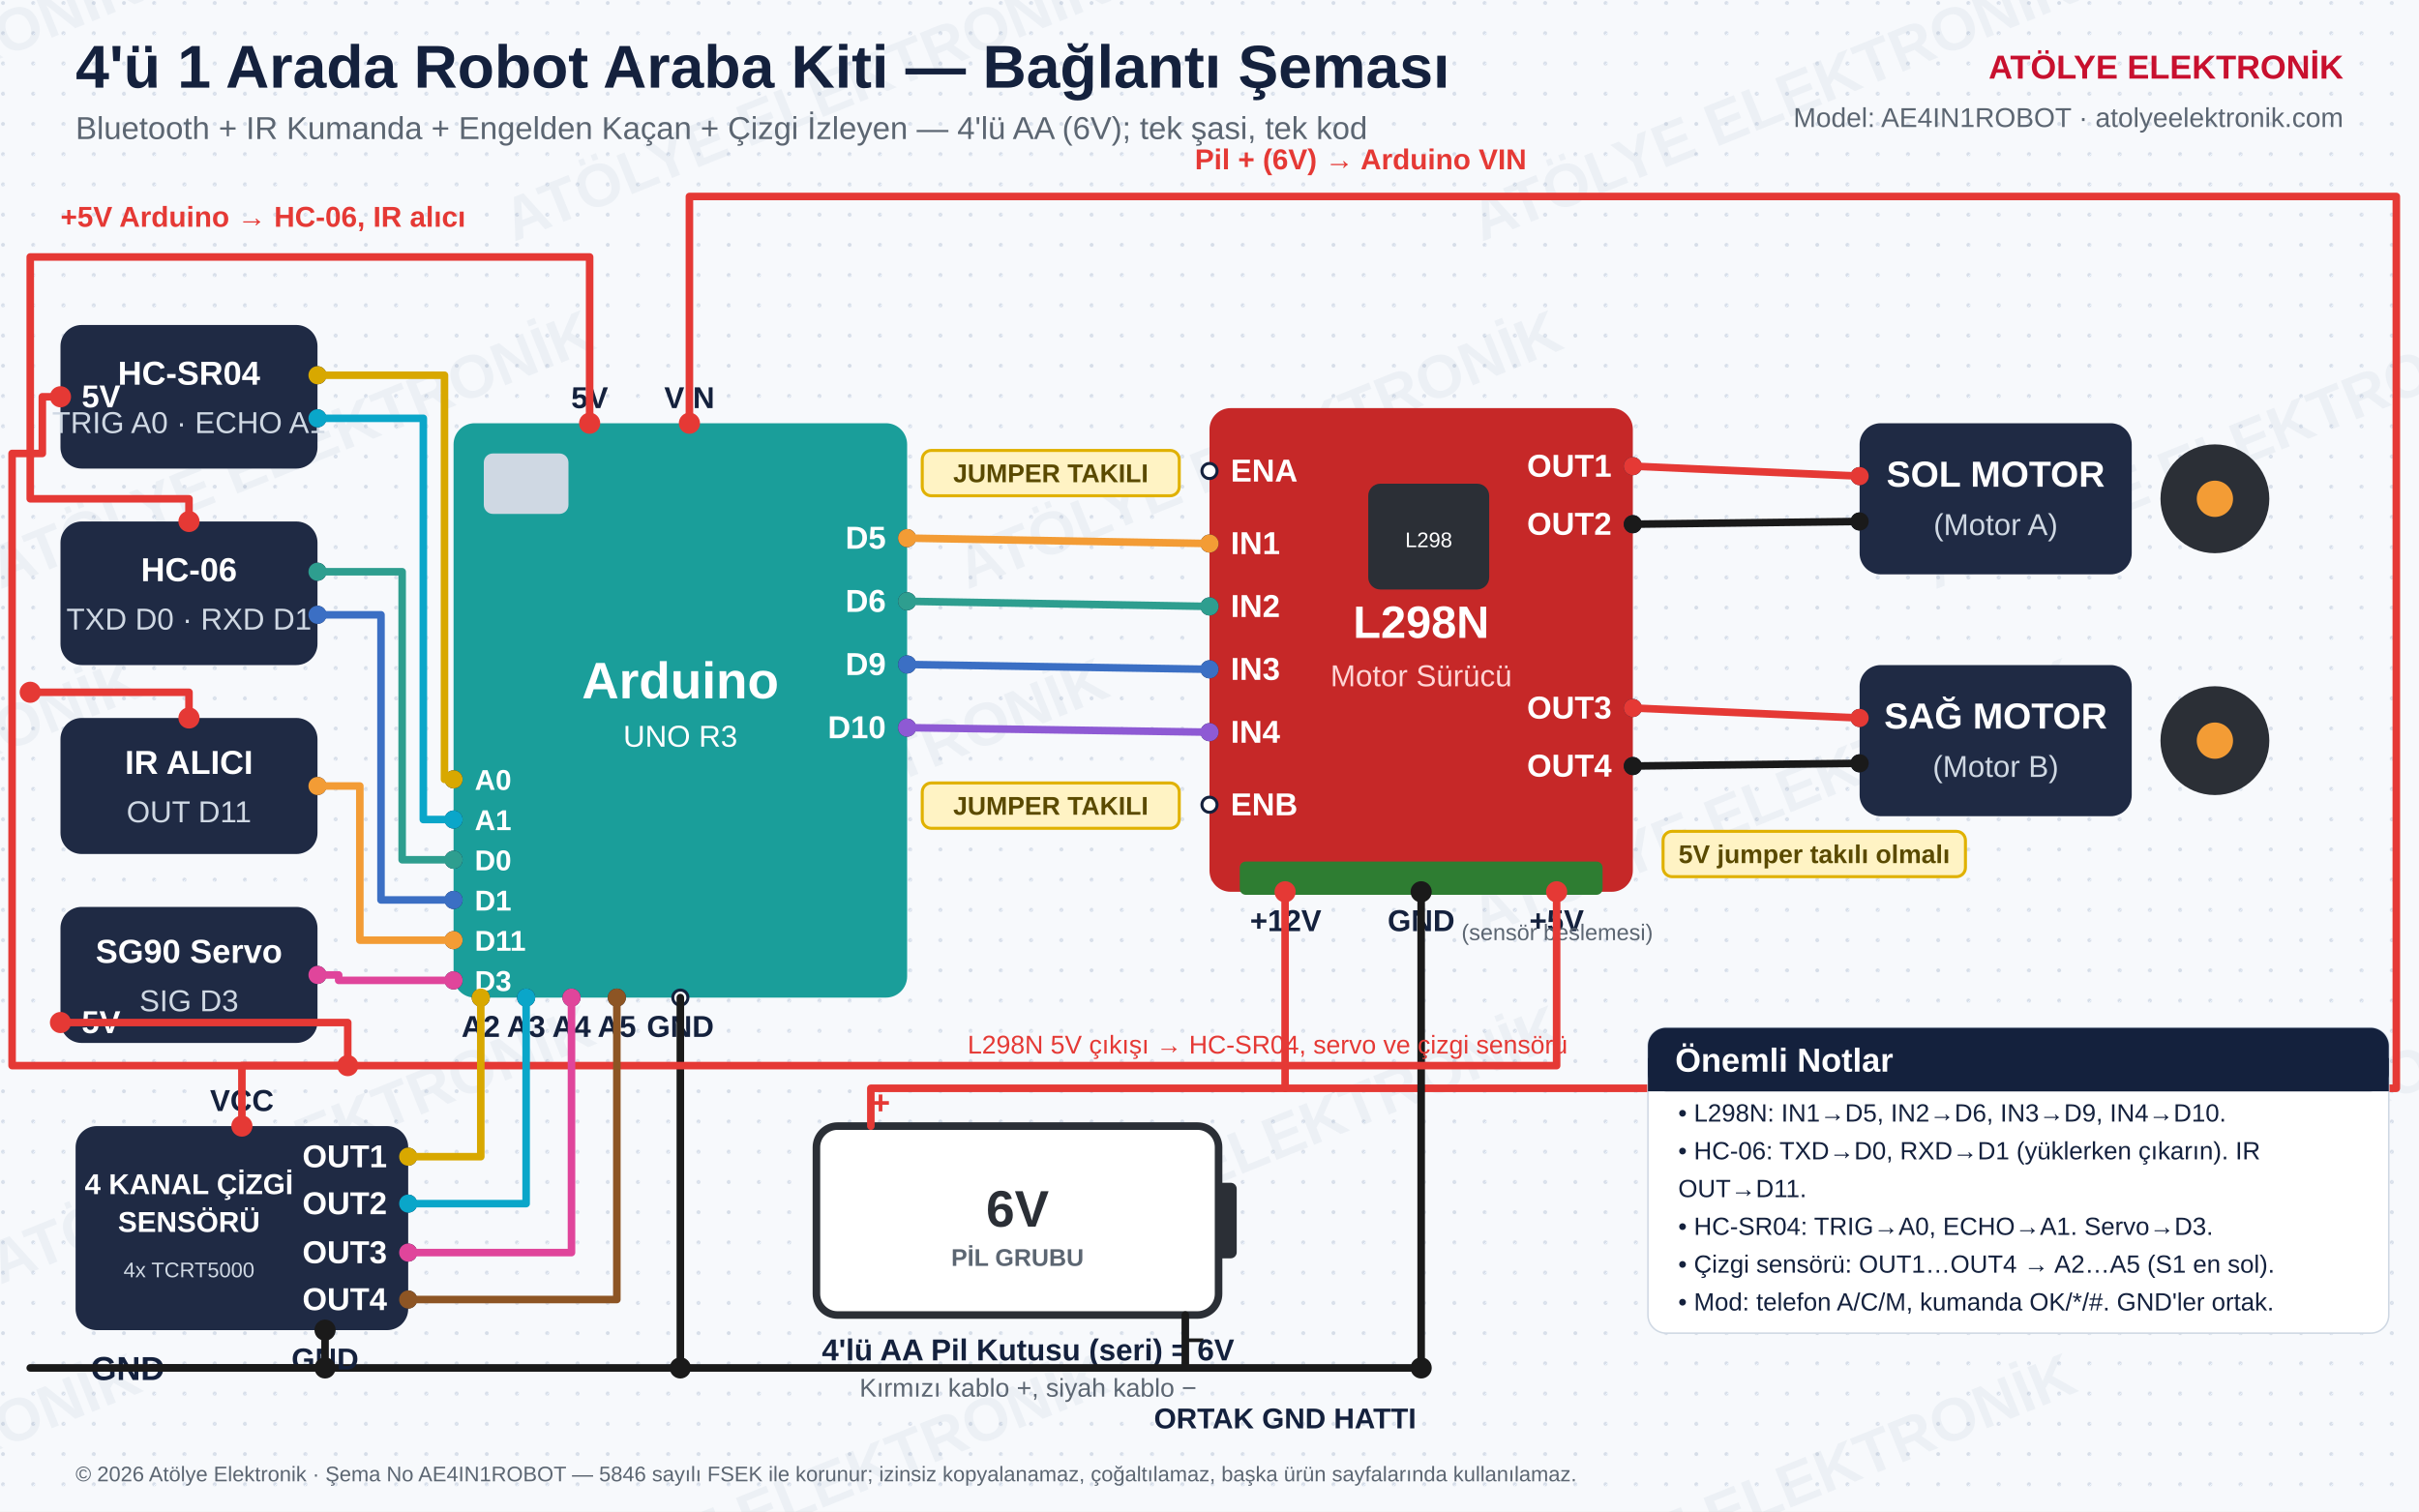
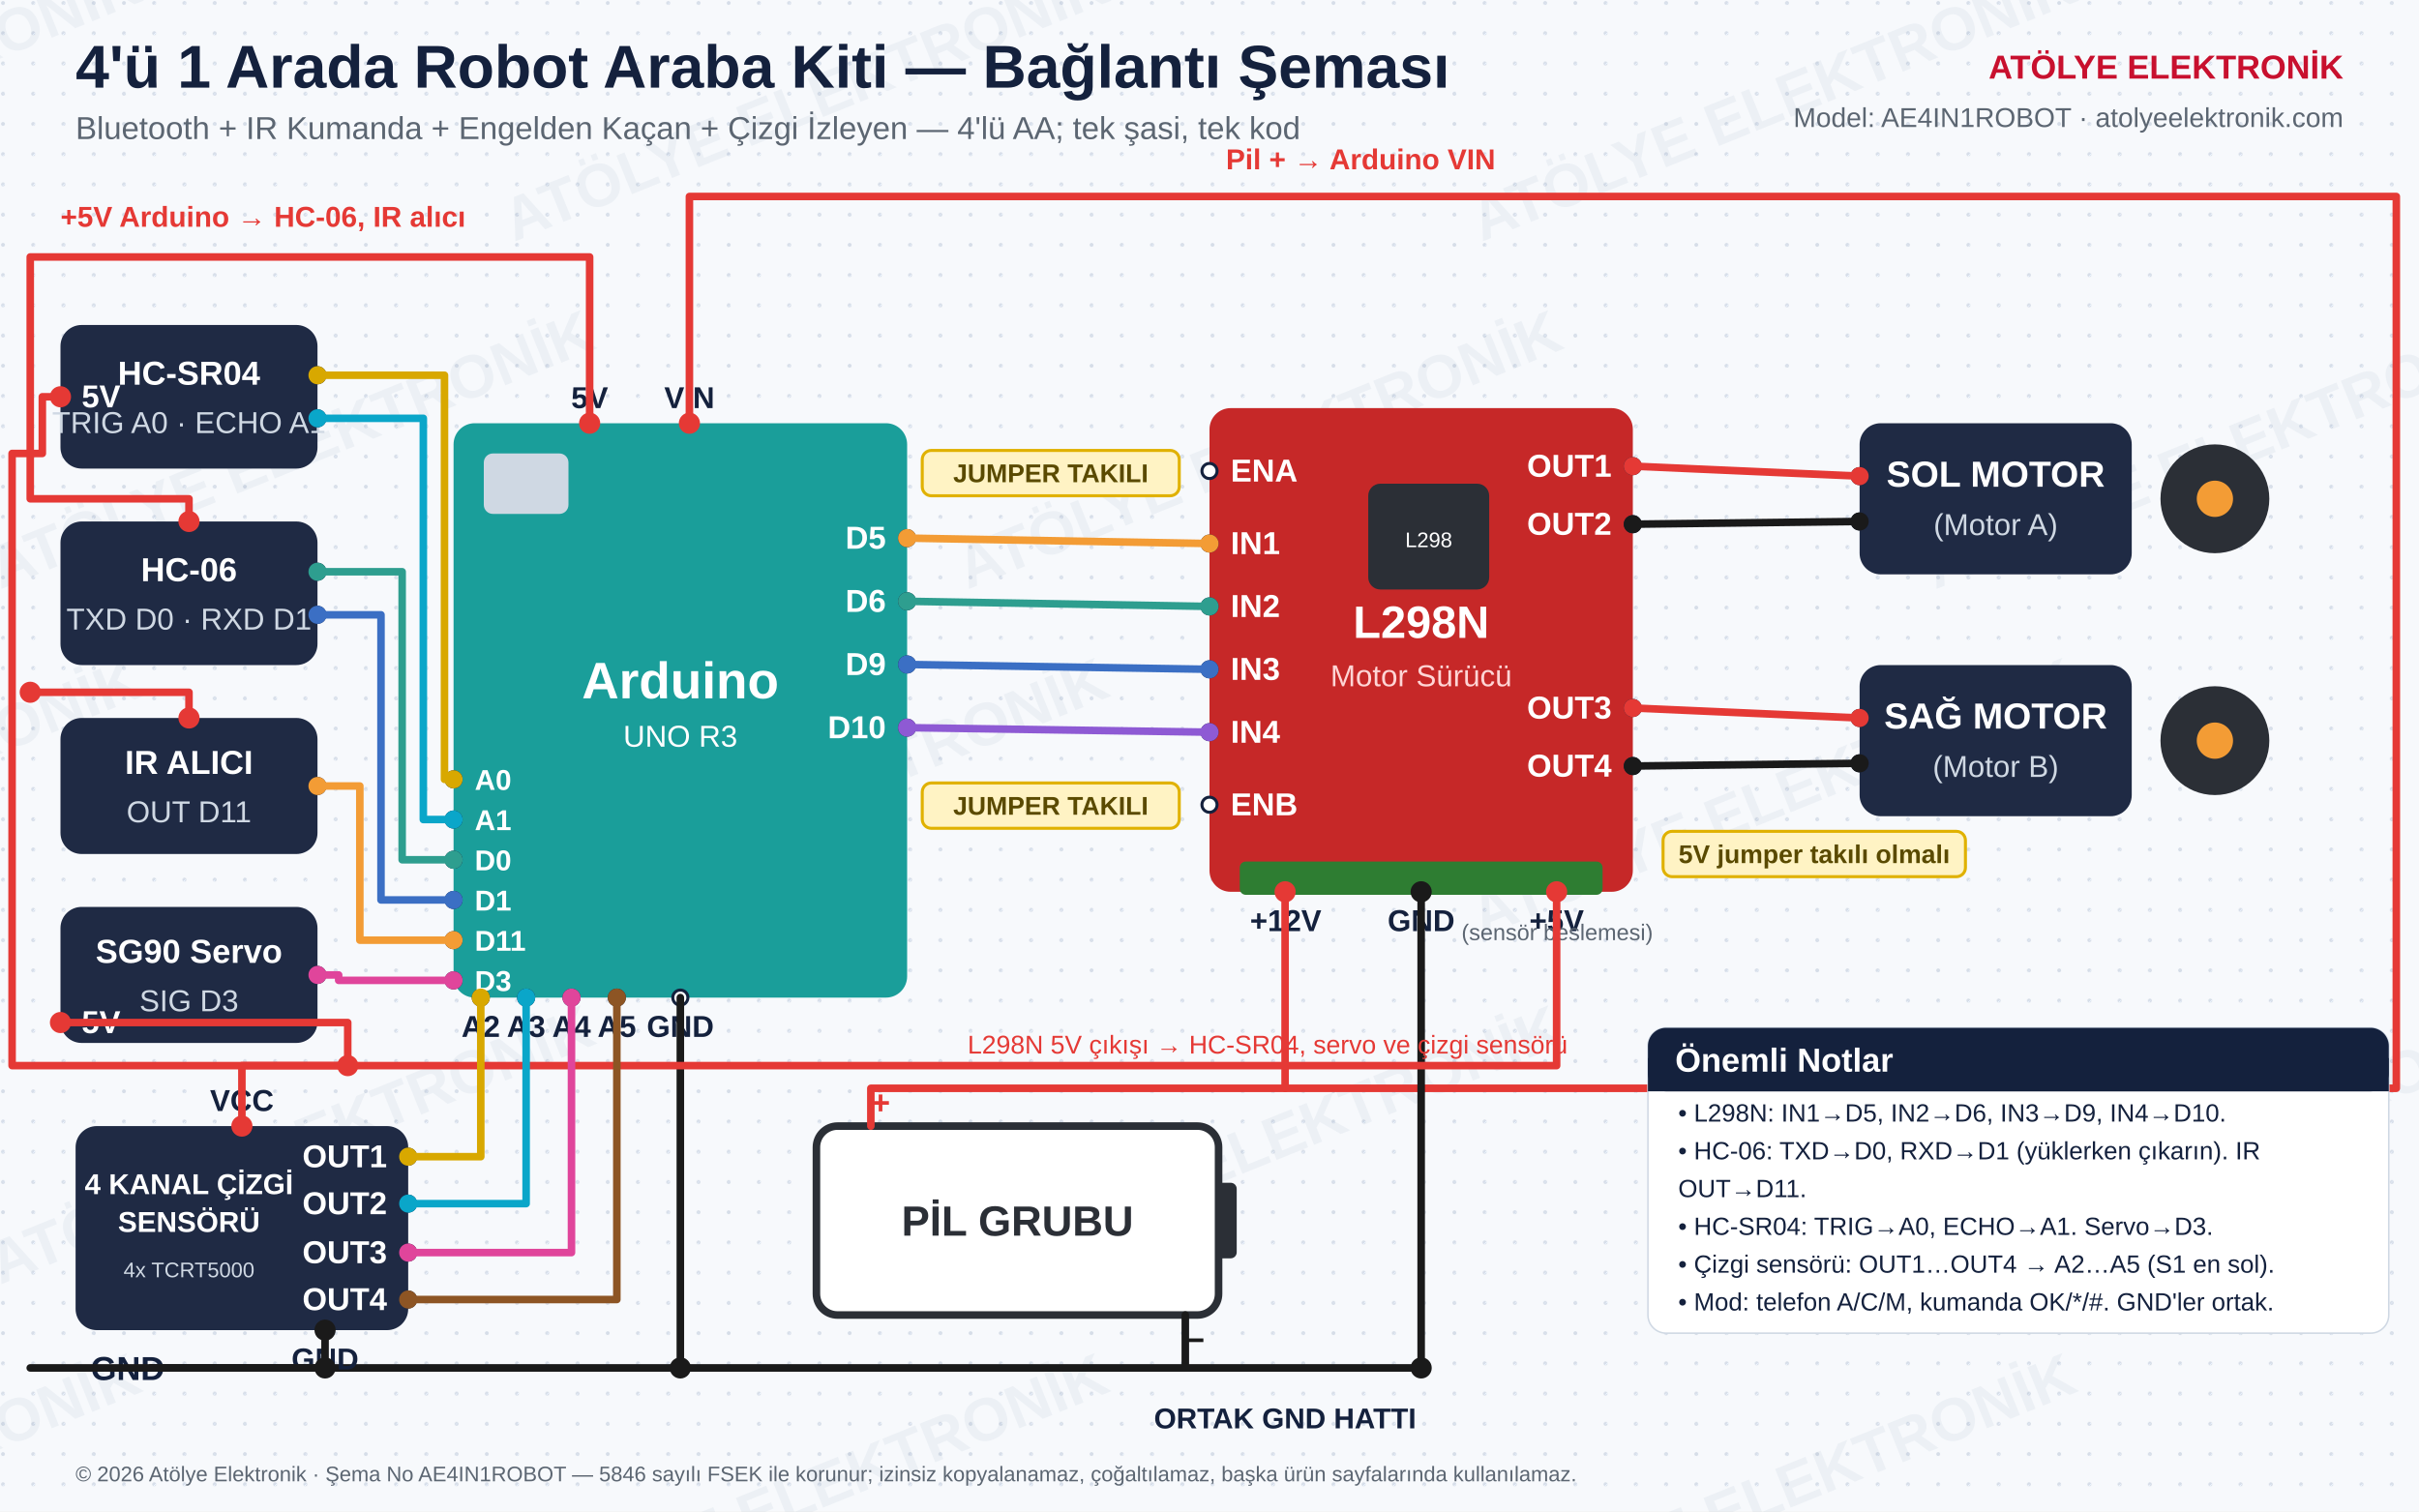
<svg xmlns="http://www.w3.org/2000/svg" width="1600" height="1000" viewBox="0 0 1600 1000" font-family="Segoe UI, Arial, sans-serif">
  <defs>
    <pattern id="dots" width="20" height="20" patternUnits="userSpaceOnUse">
      <circle cx="2" cy="2" r="1.3" fill="#d6dde8" />
    </pattern>
  </defs>
  <rect width="1600" height="1000" fill="#f7f9fc" />
  <rect width="1600" height="1000" fill="url(#dots)" />
  <g opacity="0.045" font-weight="800" font-size="40" fill="#003360">
    <text x="-300" y="160" transform="rotate(-22 -300 160)">ATÖLYE ELEKTRONİK</text>
    <text x="340" y="160" transform="rotate(-22 340 160)">ATÖLYE ELEKTRONİK</text>
    <text x="980" y="160" transform="rotate(-22 980 160)">ATÖLYE ELEKTRONİK</text>
    <text x="1620" y="160" transform="rotate(-22 1620 160)">ATÖLYE ELEKTRONİK</text>
    <text x="0" y="390" transform="rotate(-22 0 390)">ATÖLYE ELEKTRONİK</text>
    <text x="640" y="390" transform="rotate(-22 640 390)">ATÖLYE ELEKTRONİK</text>
    <text x="1280" y="390" transform="rotate(-22 1280 390)">ATÖLYE ELEKTRONİK</text>
    <text x="-300" y="620" transform="rotate(-22 -300 620)">ATÖLYE ELEKTRONİK</text>
    <text x="340" y="620" transform="rotate(-22 340 620)">ATÖLYE ELEKTRONİK</text>
    <text x="980" y="620" transform="rotate(-22 980 620)">ATÖLYE ELEKTRONİK</text>
    <text x="1620" y="620" transform="rotate(-22 1620 620)">ATÖLYE ELEKTRONİK</text>
    <text x="0" y="850" transform="rotate(-22 0 850)">ATÖLYE ELEKTRONİK</text>
    <text x="640" y="850" transform="rotate(-22 640 850)">ATÖLYE ELEKTRONİK</text>
    <text x="1280" y="850" transform="rotate(-22 1280 850)">ATÖLYE ELEKTRONİK</text>
    <text x="-300" y="1080" transform="rotate(-22 -300 1080)">ATÖLYE ELEKTRONİK</text>
    <text x="340" y="1080" transform="rotate(-22 340 1080)">ATÖLYE ELEKTRONİK</text>
    <text x="980" y="1080" transform="rotate(-22 980 1080)">ATÖLYE ELEKTRONİK</text>
    <text x="1620" y="1080" transform="rotate(-22 1620 1080)">ATÖLYE ELEKTRONİK</text>
  </g>
  <text x="50" y="58" font-size="40" font-weight="800" fill="#14213d">4'ü 1 Arada Robot Araba Kiti — Bağlantı Şeması</text>
-   <text x="50" y="92" font-size="21" fill="#5c6672">Bluetooth + IR Kumanda + Engelden Kaçan + Çizgi İzleyen — 4'lü AA (6V); tek şasi, tek kod</text>
+   <text x="50" y="92" font-size="21" fill="#5c6672">Bluetooth + IR Kumanda + Engelden Kaçan + Çizgi İzleyen — 4'lü AA; tek şasi, tek kod</text>
  <text x="1550" y="52" text-anchor="end" font-size="22" font-weight="800" fill="#c8102e">ATÖLYE ELEKTRONİK</text>
  <text x="1550" y="84" text-anchor="end" font-size="18" fill="#5c6672">Model: AE4IN1ROBOT · atolyeelektronik.com</text>
  <rect x="300" y="280" width="300" height="380" rx="14" fill="#1a9e9a" />
  <text x="450.0" y="462.0" text-anchor="middle" font-size="34" font-weight="700" fill="#fff">Arduino</text>
  <text x="450.0" y="494.0" text-anchor="middle" font-size="20" fill="#ffffff">UNO R3</text>
  <text x="586" y="363.0" text-anchor="end" font-size="21" font-weight="700" fill="#fff">D5</text>
  <circle cx="600" cy="356.0" r="5" fill="#fff" stroke="#14213d" stroke-width="2" />
  <text x="586" y="404.8" text-anchor="end" font-size="21" font-weight="700" fill="#fff">D6</text>
  <circle cx="600" cy="397.8" r="5" fill="#fff" stroke="#14213d" stroke-width="2" />
  <text x="586" y="446.6" text-anchor="end" font-size="21" font-weight="700" fill="#fff">D9</text>
  <circle cx="600" cy="439.6" r="5" fill="#fff" stroke="#14213d" stroke-width="2" />
  <text x="586" y="488.4" text-anchor="end" font-size="21" font-weight="700" fill="#fff">D10</text>
  <circle cx="600" cy="481.4" r="5" fill="#fff" stroke="#14213d" stroke-width="2" />
  <text x="390.0" y="270" text-anchor="middle" font-size="20" font-weight="700" fill="#14213d">5V</text>
  <circle cx="390.0" cy="280" r="5" fill="#fff" stroke="#14213d" stroke-width="2" />
  <text x="456.0" y="270" text-anchor="middle" font-size="20" font-weight="700" fill="#14213d">VIN</text>
  <circle cx="456.0" cy="280" r="5" fill="#fff" stroke="#14213d" stroke-width="2" />
  <text x="450.0" y="686" text-anchor="middle" font-size="20" font-weight="700" fill="#14213d">GND</text>
  <circle cx="450.0" cy="660" r="5" fill="#fff" stroke="#14213d" stroke-width="2" />
  <text x="318.0" y="686" text-anchor="middle" font-size="20" font-weight="700" fill="#14213d">A2</text>
  <circle cx="318.0" cy="660" r="5" fill="#fff" stroke="#14213d" stroke-width="2" />
  <text x="348.0" y="686" text-anchor="middle" font-size="20" font-weight="700" fill="#14213d">A3</text>
  <circle cx="348.0" cy="660" r="5" fill="#fff" stroke="#14213d" stroke-width="2" />
  <text x="378.0" y="686" text-anchor="middle" font-size="20" font-weight="700" fill="#14213d">A4</text>
  <circle cx="378.0" cy="660" r="5" fill="#fff" stroke="#14213d" stroke-width="2" />
  <text x="408.0" y="686" text-anchor="middle" font-size="20" font-weight="700" fill="#14213d">A5</text>
  <circle cx="408.0" cy="660" r="5" fill="#fff" stroke="#14213d" stroke-width="2" />
  <rect x="320" y="300" width="56" height="40" rx="6" fill="#cfd8e3" />
  <rect x="800" y="270" width="280" height="320" rx="14" fill="#c62828" />
  <text x="940.0" y="422.0" text-anchor="middle" font-size="30" font-weight="700" fill="#fff">L298N</text>
  <text x="940.0" y="454.0" text-anchor="middle" font-size="20" fill="#ffd5d5">Motor Sürücü</text>
  <text x="814" y="318.6" font-size="21" font-weight="700" fill="#fff">ENA</text>
  <circle cx="800" cy="311.6" r="5" fill="#fff" stroke="#14213d" stroke-width="2" />
  <text x="814" y="366.6" font-size="21" font-weight="700" fill="#fff">IN1</text>
  <circle cx="800" cy="359.6" r="5" fill="#fff" stroke="#14213d" stroke-width="2" />
  <text x="814" y="408.2" font-size="21" font-weight="700" fill="#fff">IN2</text>
  <circle cx="800" cy="401.2" r="5" fill="#fff" stroke="#14213d" stroke-width="2" />
  <text x="814" y="449.8" font-size="21" font-weight="700" fill="#fff">IN3</text>
  <circle cx="800" cy="442.8" r="5" fill="#fff" stroke="#14213d" stroke-width="2" />
  <text x="814" y="491.4" font-size="21" font-weight="700" fill="#fff">IN4</text>
  <circle cx="800" cy="484.4" r="5" fill="#fff" stroke="#14213d" stroke-width="2" />
  <text x="814" y="539.4" font-size="21" font-weight="700" fill="#fff">ENB</text>
  <circle cx="800" cy="532.4" r="5" fill="#fff" stroke="#14213d" stroke-width="2" />
  <text x="1066" y="315.4" text-anchor="end" font-size="21" font-weight="700" fill="#fff">OUT1</text>
  <circle cx="1080" cy="308.4" r="5" fill="#fff" stroke="#14213d" stroke-width="2" />
  <text x="1066" y="353.8" text-anchor="end" font-size="21" font-weight="700" fill="#fff">OUT2</text>
  <circle cx="1080" cy="346.8" r="5" fill="#fff" stroke="#14213d" stroke-width="2" />
  <text x="1066" y="475.4" text-anchor="end" font-size="21" font-weight="700" fill="#fff">OUT3</text>
  <circle cx="1080" cy="468.4" r="5" fill="#fff" stroke="#14213d" stroke-width="2" />
  <text x="1066" y="513.8" text-anchor="end" font-size="21" font-weight="700" fill="#fff">OUT4</text>
  <circle cx="1080" cy="506.8" r="5" fill="#fff" stroke="#14213d" stroke-width="2" />
  <text x="850.4" y="616" text-anchor="middle" font-size="20" font-weight="700" fill="#14213d">+12V</text>
  <circle cx="850.4" cy="590" r="5" fill="#fff" stroke="#14213d" stroke-width="2" />
  <text x="940.0" y="616" text-anchor="middle" font-size="20" font-weight="700" fill="#14213d">GND</text>
  <circle cx="940.0" cy="590" r="5" fill="#fff" stroke="#14213d" stroke-width="2" />
  <text x="1029.6" y="616" text-anchor="middle" font-size="20" font-weight="700" fill="#14213d">+5V</text>
  <circle cx="1029.6" cy="590" r="5" fill="#fff" stroke="#14213d" stroke-width="2" />
  <rect x="905" y="320" width="80" height="70" rx="8" fill="#2b2f36" />
  <text x="945" y="362" text-anchor="middle" font-size="14" fill="#fff">L298</text>
  <rect x="820" y="570" width="240" height="22" rx="4" fill="#2e7d32" />
  <rect x="610" y="298" width="170" height="30" rx="6" fill="#fff3c4" stroke="#e0b100" stroke-width="2" />
  <text x="695.0" y="319" text-anchor="middle" font-size="17" font-weight="700" fill="#5a4a00">JUMPER TAKILI</text>
  <rect x="610" y="518" width="170" height="30" rx="6" fill="#fff3c4" stroke="#e0b100" stroke-width="2" />
  <text x="695.0" y="539" text-anchor="middle" font-size="17" font-weight="700" fill="#5a4a00">JUMPER TAKILI</text>
  <rect x="1100" y="550" width="200" height="30" rx="6" fill="#fff3c4" stroke="#e0b100" stroke-width="2" />
  <text x="1200.0" y="571" text-anchor="middle" font-size="17" font-weight="700" fill="#5a4a00">5V jumper takılı olmalı</text>
  <text x="1030" y="622" text-anchor="middle" font-size="15" font-weight="500" fill="#5c6672">(sensör beslemesi)</text>
  <rect x="1230" y="280" width="180" height="100" rx="14" fill="#1f2a44" />
  <text x="1320.0" y="322.0" text-anchor="middle" font-size="24" font-weight="700" fill="#fff">SOL MOTOR</text>
  <text x="1320.0" y="354.0" text-anchor="middle" font-size="20" fill="#cfd8e3">(Motor A)</text>
  <text x="1244" y="322.0" font-size="21" font-weight="700" fill="#fff" />
  <circle cx="1230" cy="315.0" r="5" fill="#fff" stroke="#14213d" stroke-width="2" />
  <text x="1244" y="352.0" font-size="21" font-weight="700" fill="#fff"> </text>
  <circle cx="1230" cy="345.0" r="5" fill="#fff" stroke="#14213d" stroke-width="2" />
  <circle cx="1465" cy="330" r="36" fill="#2b2f36" />
  <circle cx="1465" cy="330" r="12" fill="#f39c35" />
  <rect x="1230" y="440" width="180" height="100" rx="14" fill="#1f2a44" />
  <text x="1320.0" y="482.0" text-anchor="middle" font-size="24" font-weight="700" fill="#fff">SAĞ MOTOR</text>
  <text x="1320.0" y="514.0" text-anchor="middle" font-size="20" fill="#cfd8e3">(Motor B)</text>
  <text x="1244" y="482.0" font-size="21" font-weight="700" fill="#fff" />
  <circle cx="1230" cy="475.0" r="5" fill="#fff" stroke="#14213d" stroke-width="2" />
  <text x="1244" y="512.0" font-size="21" font-weight="700" fill="#fff"> </text>
  <circle cx="1230" cy="505.0" r="5" fill="#fff" stroke="#14213d" stroke-width="2" />
  <circle cx="1465" cy="490" r="36" fill="#2b2f36" />
  <circle cx="1465" cy="490" r="12" fill="#f39c35" />
  <rect x="540" y="745" width="266" height="125" rx="14" fill="#fff" stroke="#2b2f36" stroke-width="5" />
  <rect x="804" y="782.5" width="14" height="50.0" rx="4" fill="#2b2f36" />
-   <text x="673.0" y="811.5" text-anchor="middle" font-size="34" font-weight="800" fill="#2b2f36">6V</text>
-   <text x="673.0" y="837.5" text-anchor="middle" font-size="16" font-weight="700" fill="#5c6672">PİL GRUBU</text>
+   <text x="673.0" y="817.5" text-anchor="middle" font-size="28" font-weight="800" fill="#2b2f36">PİL GRUBU</text>
  <text x="576" y="737" font-size="22" font-weight="700" fill="#e53935">+</text>
  <text x="784" y="894" font-size="22" font-weight="700" fill="#1a1a1a">−</text>
-   <text x="680.0" y="900" text-anchor="middle" font-size="20" font-weight="700" fill="#14213d">4'lü AA Pil Kutusu (seri) = 6V</text>
-   <text x="680.0" y="924" text-anchor="middle" font-size="17" fill="#5c6672">Kırmızı kablo +, siyah kablo −</text>
  <path d="M 600 356.0 L 800 359.6" fill="none" stroke="#f39c35" stroke-width="5" stroke-linejoin="round" stroke-linecap="round" />
  <circle cx="600" cy="356.0" r="6" fill="#f39c35" />
  <circle cx="800" cy="359.6" r="6" fill="#f39c35" />
  <path d="M 600 397.8 L 800 401.2" fill="none" stroke="#2e9e8f" stroke-width="5" stroke-linejoin="round" stroke-linecap="round" />
  <circle cx="600" cy="397.8" r="6" fill="#2e9e8f" />
  <circle cx="800" cy="401.2" r="6" fill="#2e9e8f" />
  <path d="M 600 439.6 L 800 442.8" fill="none" stroke="#3b6fc4" stroke-width="5" stroke-linejoin="round" stroke-linecap="round" />
  <circle cx="600" cy="439.6" r="6" fill="#3b6fc4" />
  <circle cx="800" cy="442.8" r="6" fill="#3b6fc4" />
  <path d="M 600 481.4 L 800 484.4" fill="none" stroke="#8e5ad4" stroke-width="5" stroke-linejoin="round" stroke-linecap="round" />
  <circle cx="600" cy="481.4" r="6" fill="#8e5ad4" />
  <circle cx="800" cy="484.4" r="6" fill="#8e5ad4" />
  <path d="M 1080 308.4 L 1230 315.0" fill="none" stroke="#e53935" stroke-width="5" stroke-linejoin="round" stroke-linecap="round" />
  <circle cx="1080" cy="308.4" r="6" fill="#e53935" />
  <circle cx="1230" cy="315.0" r="6" fill="#e53935" />
  <path d="M 1080 346.8 L 1230 345.0" fill="none" stroke="#1a1a1a" stroke-width="5" stroke-linejoin="round" stroke-linecap="round" />
  <circle cx="1080" cy="346.8" r="6" fill="#1a1a1a" />
  <circle cx="1230" cy="345.0" r="6" fill="#1a1a1a" />
  <path d="M 1080 468.4 L 1230 475.0" fill="none" stroke="#e53935" stroke-width="5" stroke-linejoin="round" stroke-linecap="round" />
  <circle cx="1080" cy="468.4" r="6" fill="#e53935" />
  <circle cx="1230" cy="475.0" r="6" fill="#e53935" />
  <path d="M 1080 506.8 L 1230 505.0" fill="none" stroke="#1a1a1a" stroke-width="5" stroke-linejoin="round" stroke-linecap="round" />
  <circle cx="1080" cy="506.8" r="6" fill="#1a1a1a" />
  <circle cx="1230" cy="505.0" r="6" fill="#1a1a1a" />
  <path d="M 576 745 L 576 720 L 850 720 L 850 590" fill="none" stroke="#e53935" stroke-width="5" stroke-linejoin="round" stroke-linecap="round" />
  <circle cx="850" cy="590" r="7" fill="#e53935" />
  <path d="M 850 720 L 1585 720 L 1585 130 L 456 130 L 456 280" fill="none" stroke="#e53935" stroke-width="5" stroke-linejoin="round" stroke-linecap="round" />
  <circle cx="456" cy="280" r="7" fill="#e53935" />
-   <text x="900" y="112" text-anchor="middle" font-size="19" font-weight="700" fill="#e53935">Pil + (6V) → Arduino VIN</text>
+   <text x="900" y="112" text-anchor="middle" font-size="19" font-weight="700" fill="#e53935">Pil + → Arduino VIN</text>
  <path d="M 784 870 L 784 905 L 100 905" fill="none" stroke="#1a1a1a" stroke-width="5" stroke-linejoin="round" stroke-linecap="round" />
  <path d="M 784 905 L 940 905 L 940 590" fill="none" stroke="#1a1a1a" stroke-width="5" stroke-linejoin="round" stroke-linecap="round" />
  <circle cx="940" cy="590" r="7" fill="#1a1a1a" />
  <path d="M 450 660 L 450 905" fill="none" stroke="#1a1a1a" stroke-width="5" stroke-linejoin="round" stroke-linecap="round" />
  <circle cx="450" cy="905" r="7" fill="#1a1a1a" />
  <circle cx="940" cy="905" r="7" fill="#1a1a1a" />
  <text x="60" y="913" text-anchor="start" font-size="22" font-weight="700" fill="#14213d">GND</text>
  <text x="850" y="945" text-anchor="middle" font-size="19" font-weight="700" fill="#14213d">ORTAK GND HATTI</text>
  <rect x="40" y="215" width="170" height="95" rx="14" fill="#1f2a44" />
  <text x="125.0" y="254.5" text-anchor="middle" font-size="22" font-weight="700" fill="#fff">HC-SR04</text>
  <text x="125.0" y="286.5" text-anchor="middle" font-size="20" fill="#cfd8e3">TRIG A0 · ECHO A1</text>
  <text x="196" y="255.25" text-anchor="end" font-size="21" font-weight="700" fill="#fff" />
  <circle cx="210" cy="248.25" r="5" fill="#fff" stroke="#14213d" stroke-width="2" />
  <text x="196" y="283.75" text-anchor="end" font-size="21" font-weight="700" fill="#fff"> </text>
  <circle cx="210" cy="276.75" r="5" fill="#fff" stroke="#14213d" stroke-width="2" />
  <text x="54" y="269.5" font-size="21" font-weight="700" fill="#fff">5V</text>
  <circle cx="40" cy="262.5" r="5" fill="#fff" stroke="#14213d" stroke-width="2" />
  <rect x="40" y="345" width="170" height="95" rx="14" fill="#1f2a44" />
  <text x="125.0" y="384.5" text-anchor="middle" font-size="22" font-weight="700" fill="#fff">HC-06</text>
  <text x="125.0" y="416.5" text-anchor="middle" font-size="20" fill="#cfd8e3">TXD D0 · RXD D1</text>
  <text x="196" y="385.25" text-anchor="end" font-size="21" font-weight="700" fill="#fff" />
  <circle cx="210" cy="378.25" r="5" fill="#fff" stroke="#14213d" stroke-width="2" />
  <text x="196" y="413.75" text-anchor="end" font-size="21" font-weight="700" fill="#fff"> </text>
  <circle cx="210" cy="406.75" r="5" fill="#fff" stroke="#14213d" stroke-width="2" />
  <rect x="40" y="475" width="170" height="90" rx="14" fill="#1f2a44" />
  <text x="125.0" y="512.0" text-anchor="middle" font-size="22" font-weight="700" fill="#fff">IR ALICI</text>
  <text x="125.0" y="544.0" text-anchor="middle" font-size="20" fill="#cfd8e3">OUT D11</text>
  <text x="196" y="527.0" text-anchor="end" font-size="21" font-weight="700" fill="#fff" />
  <circle cx="210" cy="520.0" r="5" fill="#fff" stroke="#14213d" stroke-width="2" />
  <rect x="40" y="600" width="170" height="90" rx="14" fill="#1f2a44" />
  <text x="125.0" y="637.0" text-anchor="middle" font-size="22" font-weight="700" fill="#fff">SG90 Servo</text>
  <text x="125.0" y="669.0" text-anchor="middle" font-size="20" fill="#cfd8e3">SIG D3</text>
  <text x="196" y="652.0" text-anchor="end" font-size="21" font-weight="700" fill="#fff" />
  <circle cx="210" cy="645.0" r="5" fill="#fff" stroke="#14213d" stroke-width="2" />
  <text x="54" y="683.5" font-size="21" font-weight="700" fill="#fff">5V</text>
  <circle cx="40" cy="676.5" r="5" fill="#fff" stroke="#14213d" stroke-width="2" />
  <text x="314" y="522.6" font-size="19" font-weight="700" fill="#fff">A0</text>
  <circle cx="300" cy="515.6" r="5" fill="#fff" stroke="#14213d" stroke-width="2" />
  <text x="314" y="549.2" font-size="19" font-weight="700" fill="#fff">A1</text>
  <circle cx="300" cy="542.2" r="5" fill="#fff" stroke="#14213d" stroke-width="2" />
  <text x="314" y="575.8" font-size="19" font-weight="700" fill="#fff">D0</text>
  <circle cx="300" cy="568.8" r="5" fill="#fff" stroke="#14213d" stroke-width="2" />
  <text x="314" y="602.4" font-size="19" font-weight="700" fill="#fff">D1</text>
  <circle cx="300" cy="595.4" r="5" fill="#fff" stroke="#14213d" stroke-width="2" />
  <text x="314" y="629.0" font-size="19" font-weight="700" fill="#fff">D11</text>
  <circle cx="300" cy="622.0" r="5" fill="#fff" stroke="#14213d" stroke-width="2" />
  <text x="314" y="655.6" font-size="19" font-weight="700" fill="#fff">D3</text>
  <circle cx="300" cy="648.6" r="5" fill="#fff" stroke="#14213d" stroke-width="2" />
  <path d="M 210 248.25 L 294 248.25 L 294 515.6 L 300 515.6" fill="none" stroke="#d8a800" stroke-width="5" stroke-linejoin="round" stroke-linecap="round" />
  <circle cx="210" cy="248.25" r="6" fill="#d8a800" />
  <circle cx="300" cy="515.6" r="6" fill="#d8a800" />
  <path d="M 210 276.75 L 280 276.75 L 280 542.2 L 300 542.2" fill="none" stroke="#0aa6c9" stroke-width="5" stroke-linejoin="round" stroke-linecap="round" />
  <circle cx="210" cy="276.75" r="6" fill="#0aa6c9" />
  <circle cx="300" cy="542.2" r="6" fill="#0aa6c9" />
  <path d="M 210 378.25 L 266 378.25 L 266 568.8 L 300 568.8" fill="none" stroke="#2e9e8f" stroke-width="5" stroke-linejoin="round" stroke-linecap="round" />
  <circle cx="210" cy="378.25" r="6" fill="#2e9e8f" />
  <circle cx="300" cy="568.8" r="6" fill="#2e9e8f" />
  <path d="M 210 406.75 L 252 406.75 L 252 595.4 L 300 595.4" fill="none" stroke="#3b6fc4" stroke-width="5" stroke-linejoin="round" stroke-linecap="round" />
  <circle cx="210" cy="406.75" r="6" fill="#3b6fc4" />
  <circle cx="300" cy="595.4" r="6" fill="#3b6fc4" />
  <path d="M 210 520.0 L 238 520 L 238 622 L 300 622.0" fill="none" stroke="#f39c35" stroke-width="5" stroke-linejoin="round" stroke-linecap="round" />
  <circle cx="210" cy="520.0" r="6" fill="#f39c35" />
  <circle cx="300" cy="622.0" r="6" fill="#f39c35" />
  <path d="M 210 645.0 L 224 645 L 224 648.6 L 300 648.6" fill="none" stroke="#e0459b" stroke-width="5" stroke-linejoin="round" stroke-linecap="round" />
  <circle cx="210" cy="645.0" r="6" fill="#e0459b" />
  <circle cx="300" cy="648.6" r="6" fill="#e0459b" />
  <path d="M 125 345 L 125 330 L 20 330 L 20 170 L 390 170 L 390 280" fill="none" stroke="#e53935" stroke-width="5" stroke-linejoin="round" stroke-linecap="round" />
  <circle cx="390" cy="280" r="7" fill="#e53935" />
  <circle cx="125" cy="345" r="7" fill="#e53935" />
  <path d="M 125 475 L 125 458 L 20 458" fill="none" stroke="#e53935" stroke-width="5" stroke-linejoin="round" stroke-linecap="round" />
  <circle cx="125" cy="475" r="7" fill="#e53935" />
  <circle cx="20" cy="458" r="7" fill="#e53935" />
  <text x="40" y="150" text-anchor="start" font-size="19" font-weight="700" fill="#e53935">+5V Arduino → HC-06, IR alıcı</text>
  <path d="M 40 262.5 L 28 262.5 L 28 300 L 8 300 L 8 705 L 230 705 L 230 676.5 L 40 676.5" fill="none" stroke="#e53935" stroke-width="5" stroke-linejoin="round" stroke-linecap="round" />
  <circle cx="40" cy="262.5" r="7" fill="#e53935" />
  <circle cx="40" cy="676.5" r="7" fill="#e53935" />
  <path d="M 230 705 L 1029.6 705 L 1029.6 590" fill="none" stroke="#e53935" stroke-width="5" stroke-linejoin="round" stroke-linecap="round" />
  <circle cx="230" cy="705" r="7" fill="#e53935" />
  <circle cx="1029.6" cy="590" r="7" fill="#e53935" />
  <text x="640" y="697" text-anchor="start" font-size="17" font-weight="500" fill="#e53935">L298N 5V çıkışı → HC-SR04, servo ve çizgi sensörü</text>
  <path d="M 20 905 L 100 905" fill="none" stroke="#1a1a1a" stroke-width="5" stroke-linejoin="round" stroke-linecap="round" />
  <rect x="50" y="745" width="220" height="135" rx="14" fill="#1f2a44" />
  <text x="160.0" y="822.5" text-anchor="middle" font-size="18" font-weight="700" fill="#fff" />
  <text x="160.0" y="735" text-anchor="middle" font-size="20" font-weight="700" fill="#14213d">VCC</text>
  <circle cx="160.0" cy="745" r="5" fill="#fff" stroke="#14213d" stroke-width="2" />
  <text x="215.0" y="906" text-anchor="middle" font-size="20" font-weight="700" fill="#14213d">GND</text>
  <circle cx="215.0" cy="880" r="5" fill="#fff" stroke="#14213d" stroke-width="2" />
  <text x="256" y="772.25" text-anchor="end" font-size="21" font-weight="700" fill="#fff">OUT1</text>
  <circle cx="270" cy="765.25" r="5" fill="#fff" stroke="#14213d" stroke-width="2" />
  <text x="256" y="803.3" text-anchor="end" font-size="21" font-weight="700" fill="#fff">OUT2</text>
  <circle cx="270" cy="796.3" r="5" fill="#fff" stroke="#14213d" stroke-width="2" />
  <text x="256" y="835.7" text-anchor="end" font-size="21" font-weight="700" fill="#fff">OUT3</text>
  <circle cx="270" cy="828.7" r="5" fill="#fff" stroke="#14213d" stroke-width="2" />
  <text x="256" y="866.75" text-anchor="end" font-size="21" font-weight="700" fill="#fff">OUT4</text>
  <circle cx="270" cy="859.75" r="5" fill="#fff" stroke="#14213d" stroke-width="2" />
  <text x="125" y="790" text-anchor="middle" font-size="19" font-weight="700" fill="#fff">4 KANAL ÇİZGİ</text>
  <text x="125" y="815" text-anchor="middle" font-size="19" font-weight="700" fill="#fff">SENSÖRÜ</text>
  <text x="125" y="845" text-anchor="middle" font-size="14" font-weight="500" fill="#cfd8e3">4x TCRT5000</text>
  <path d="M 270 765.25 L 318.0 765.25 L 318.0 660" fill="none" stroke="#d8a800" stroke-width="5" stroke-linejoin="round" stroke-linecap="round" />
  <circle cx="270" cy="765.25" r="6" fill="#d8a800" />
  <circle cx="318.0" cy="660" r="6" fill="#d8a800" />
  <path d="M 270 796.3 L 348.0 796.3 L 348.0 660" fill="none" stroke="#0aa6c9" stroke-width="5" stroke-linejoin="round" stroke-linecap="round" />
  <circle cx="270" cy="796.3" r="6" fill="#0aa6c9" />
  <circle cx="348.0" cy="660" r="6" fill="#0aa6c9" />
  <path d="M 270 828.7 L 378.0 828.7 L 378.0 660" fill="none" stroke="#e0459b" stroke-width="5" stroke-linejoin="round" stroke-linecap="round" />
  <circle cx="270" cy="828.7" r="6" fill="#e0459b" />
  <circle cx="378.0" cy="660" r="6" fill="#e0459b" />
  <path d="M 270 859.75 L 408.0 859.75 L 408.0 660" fill="none" stroke="#8d5524" stroke-width="5" stroke-linejoin="round" stroke-linecap="round" />
  <circle cx="270" cy="859.75" r="6" fill="#8d5524" />
  <circle cx="408.0" cy="660" r="6" fill="#8d5524" />
  <path d="M 160 745 L 160 705 L 230 705" fill="none" stroke="#e53935" stroke-width="5" stroke-linejoin="round" stroke-linecap="round" />
  <circle cx="160" cy="745" r="7" fill="#e53935" />
  <path d="M 215 880 L 215 905 L 100 905" fill="none" stroke="#1a1a1a" stroke-width="5" stroke-linejoin="round" stroke-linecap="round" />
  <circle cx="215" cy="880" r="7" fill="#1a1a1a" />
  <circle cx="215" cy="905" r="7" fill="#1a1a1a" />
  <rect x="1090" y="680" width="490" height="202" rx="12" fill="#fff" stroke="#cfd8e3" />
  <rect x="1090" y="680" width="490" height="42" rx="12" fill="#14213d" />
  <rect x="1090" y="700" width="490" height="22" fill="#14213d" />
  <text x="1108" y="709" font-size="22" font-weight="700" fill="#fff">Önemli Notlar</text>
  <text x="1110" y="742" font-size="16.5" fill="#14213d">• L298N: IN1→D5, IN2→D6, IN3→D9, IN4→D10.</text>
  <text x="1110" y="767" font-size="16.5" fill="#14213d">• HC-06: TXD→D0, RXD→D1 (yüklerken çıkarın). IR</text>
  <text x="1110" y="792" font-size="16.5" fill="#14213d">   OUT→D11.</text>
  <text x="1110" y="817" font-size="16.5" fill="#14213d">• HC-SR04: TRIG→A0, ECHO→A1. Servo→D3.</text>
  <text x="1110" y="842" font-size="16.5" fill="#14213d">• Çizgi sensörü: OUT1…OUT4 → A2…A5 (S1 en sol).</text>
  <text x="1110" y="867" font-size="16.5" fill="#14213d">• Mod: telefon A/C/M, kumanda OK/*/#. GND'ler ortak.</text>
  <text x="50" y="980" font-size="14" fill="#5c6672">© 2026 Atölye Elektronik · Şema No AE4IN1ROBOT — 5846 sayılı FSEK ile korunur; izinsiz kopyalanamaz, çoğaltılamaz, başka ürün sayfalarında kullanılamaz.</text>
</svg>
